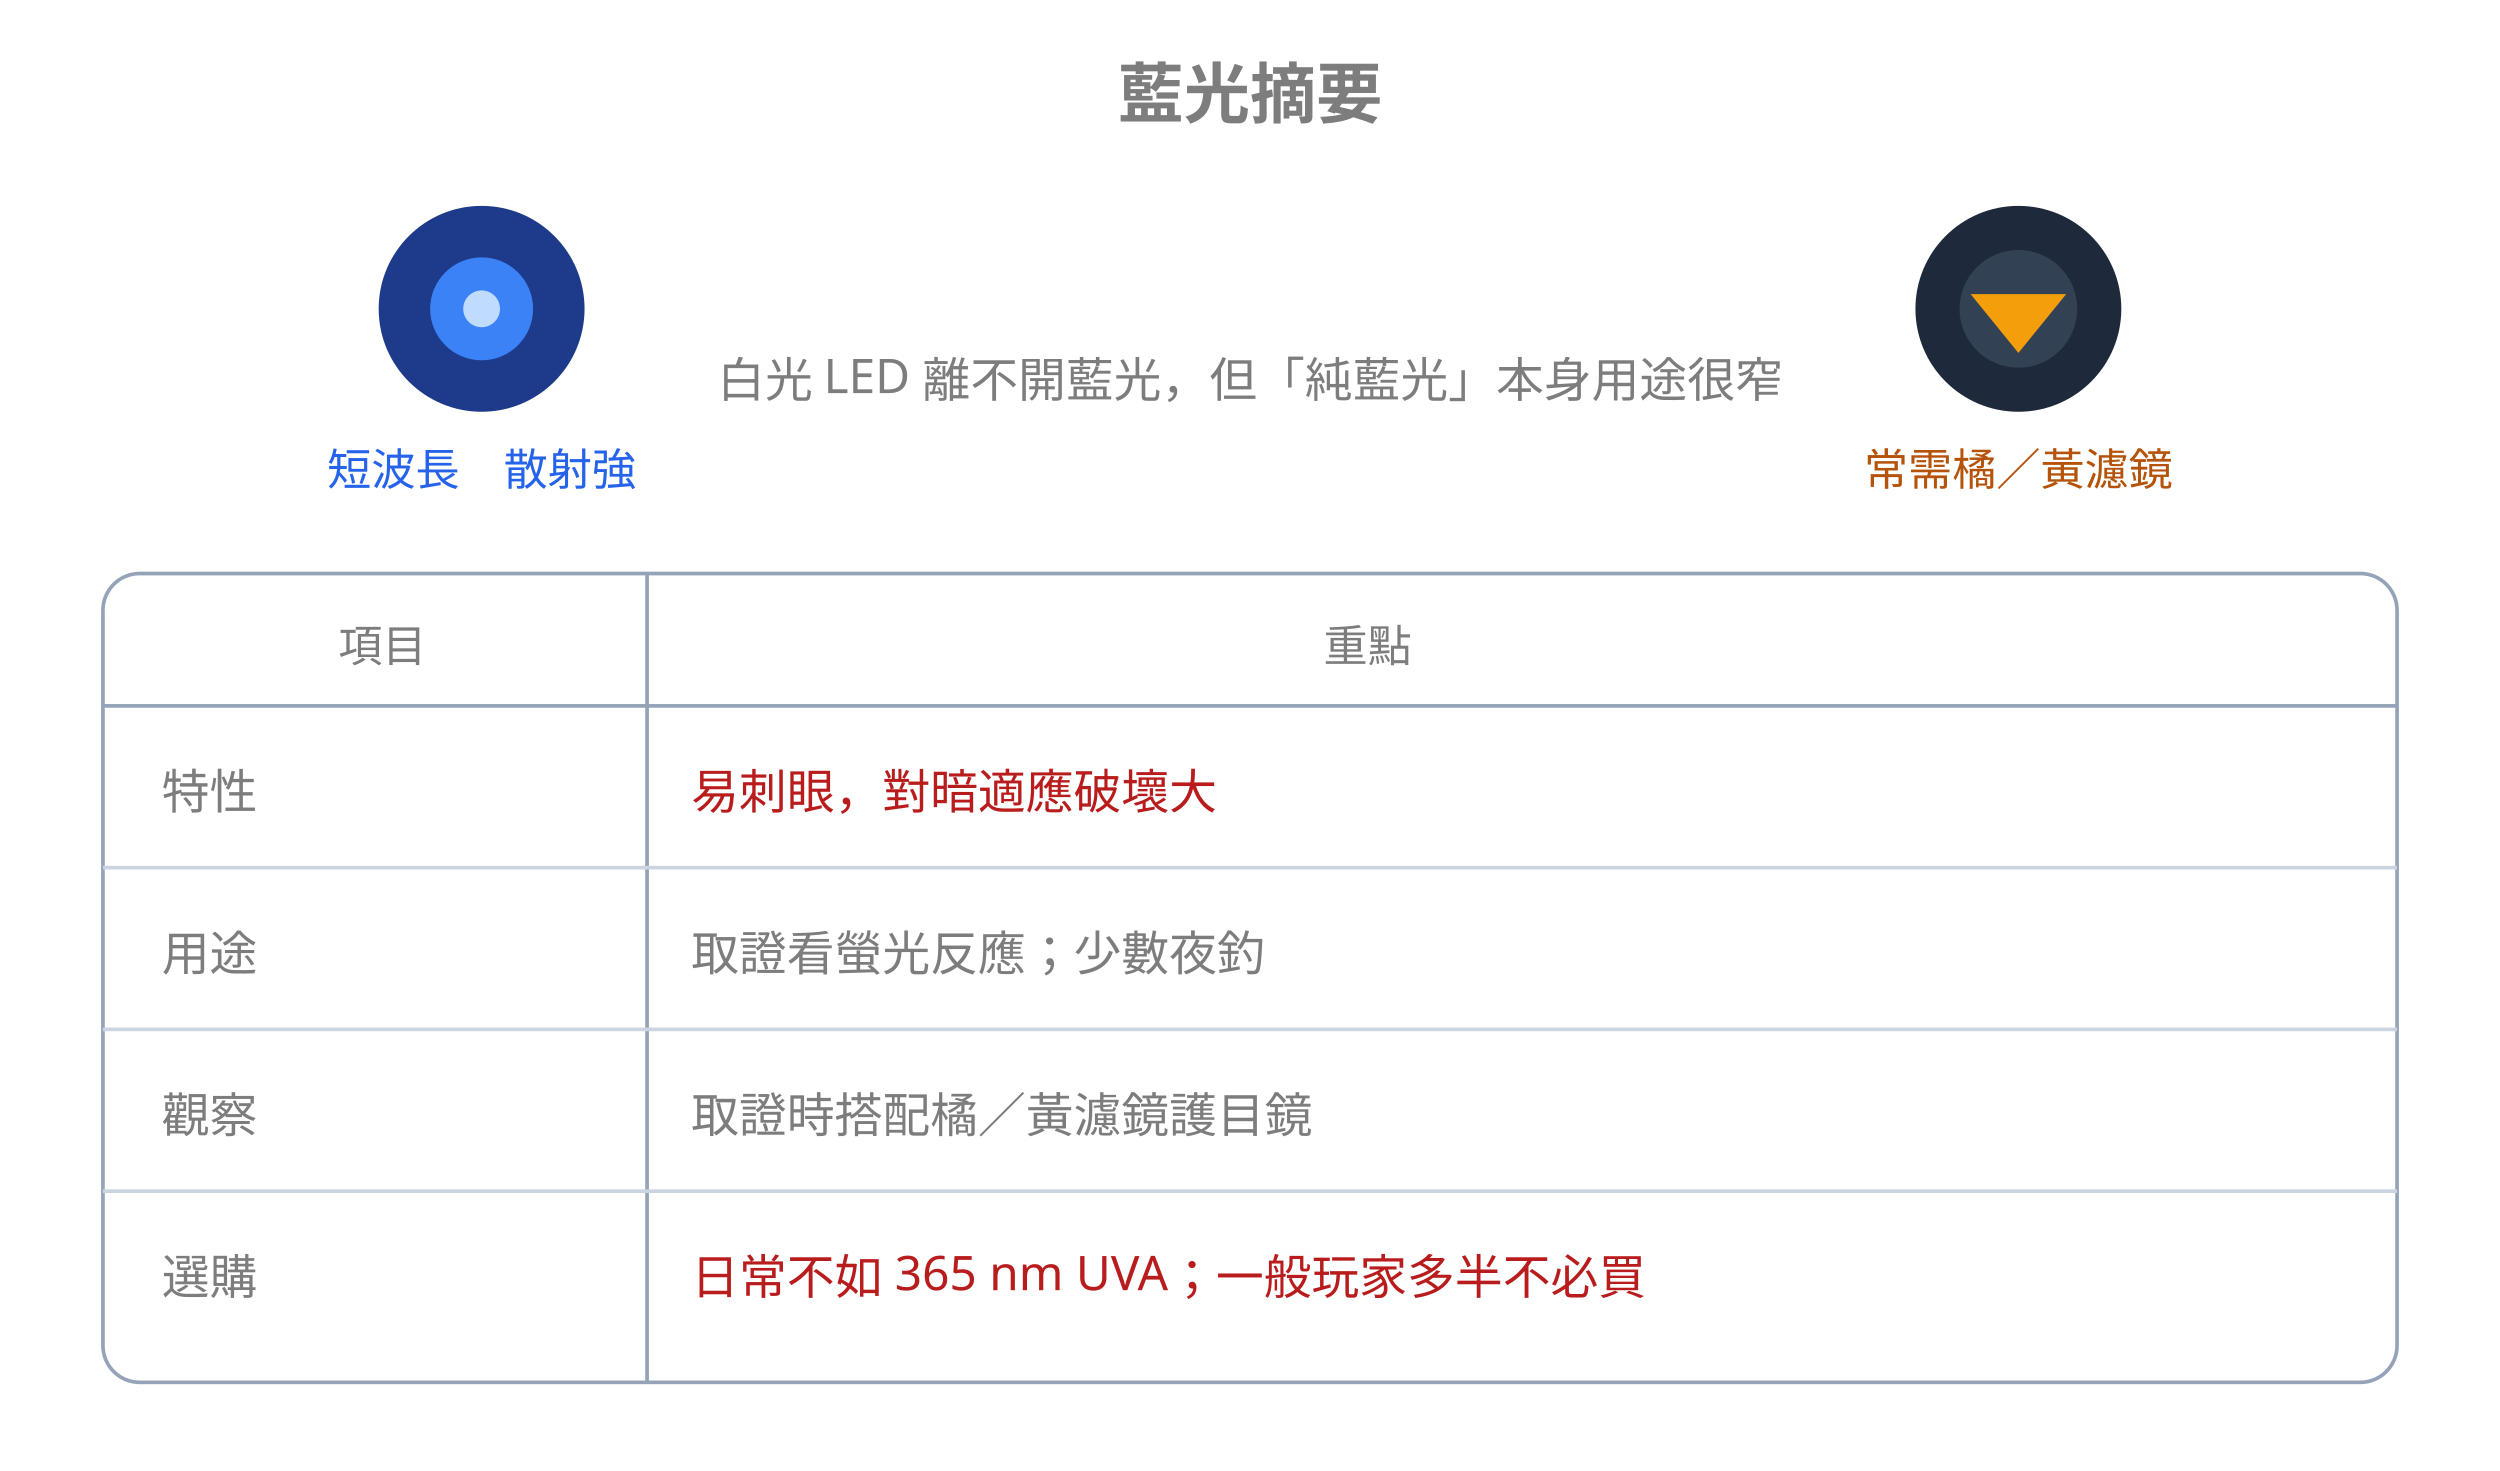
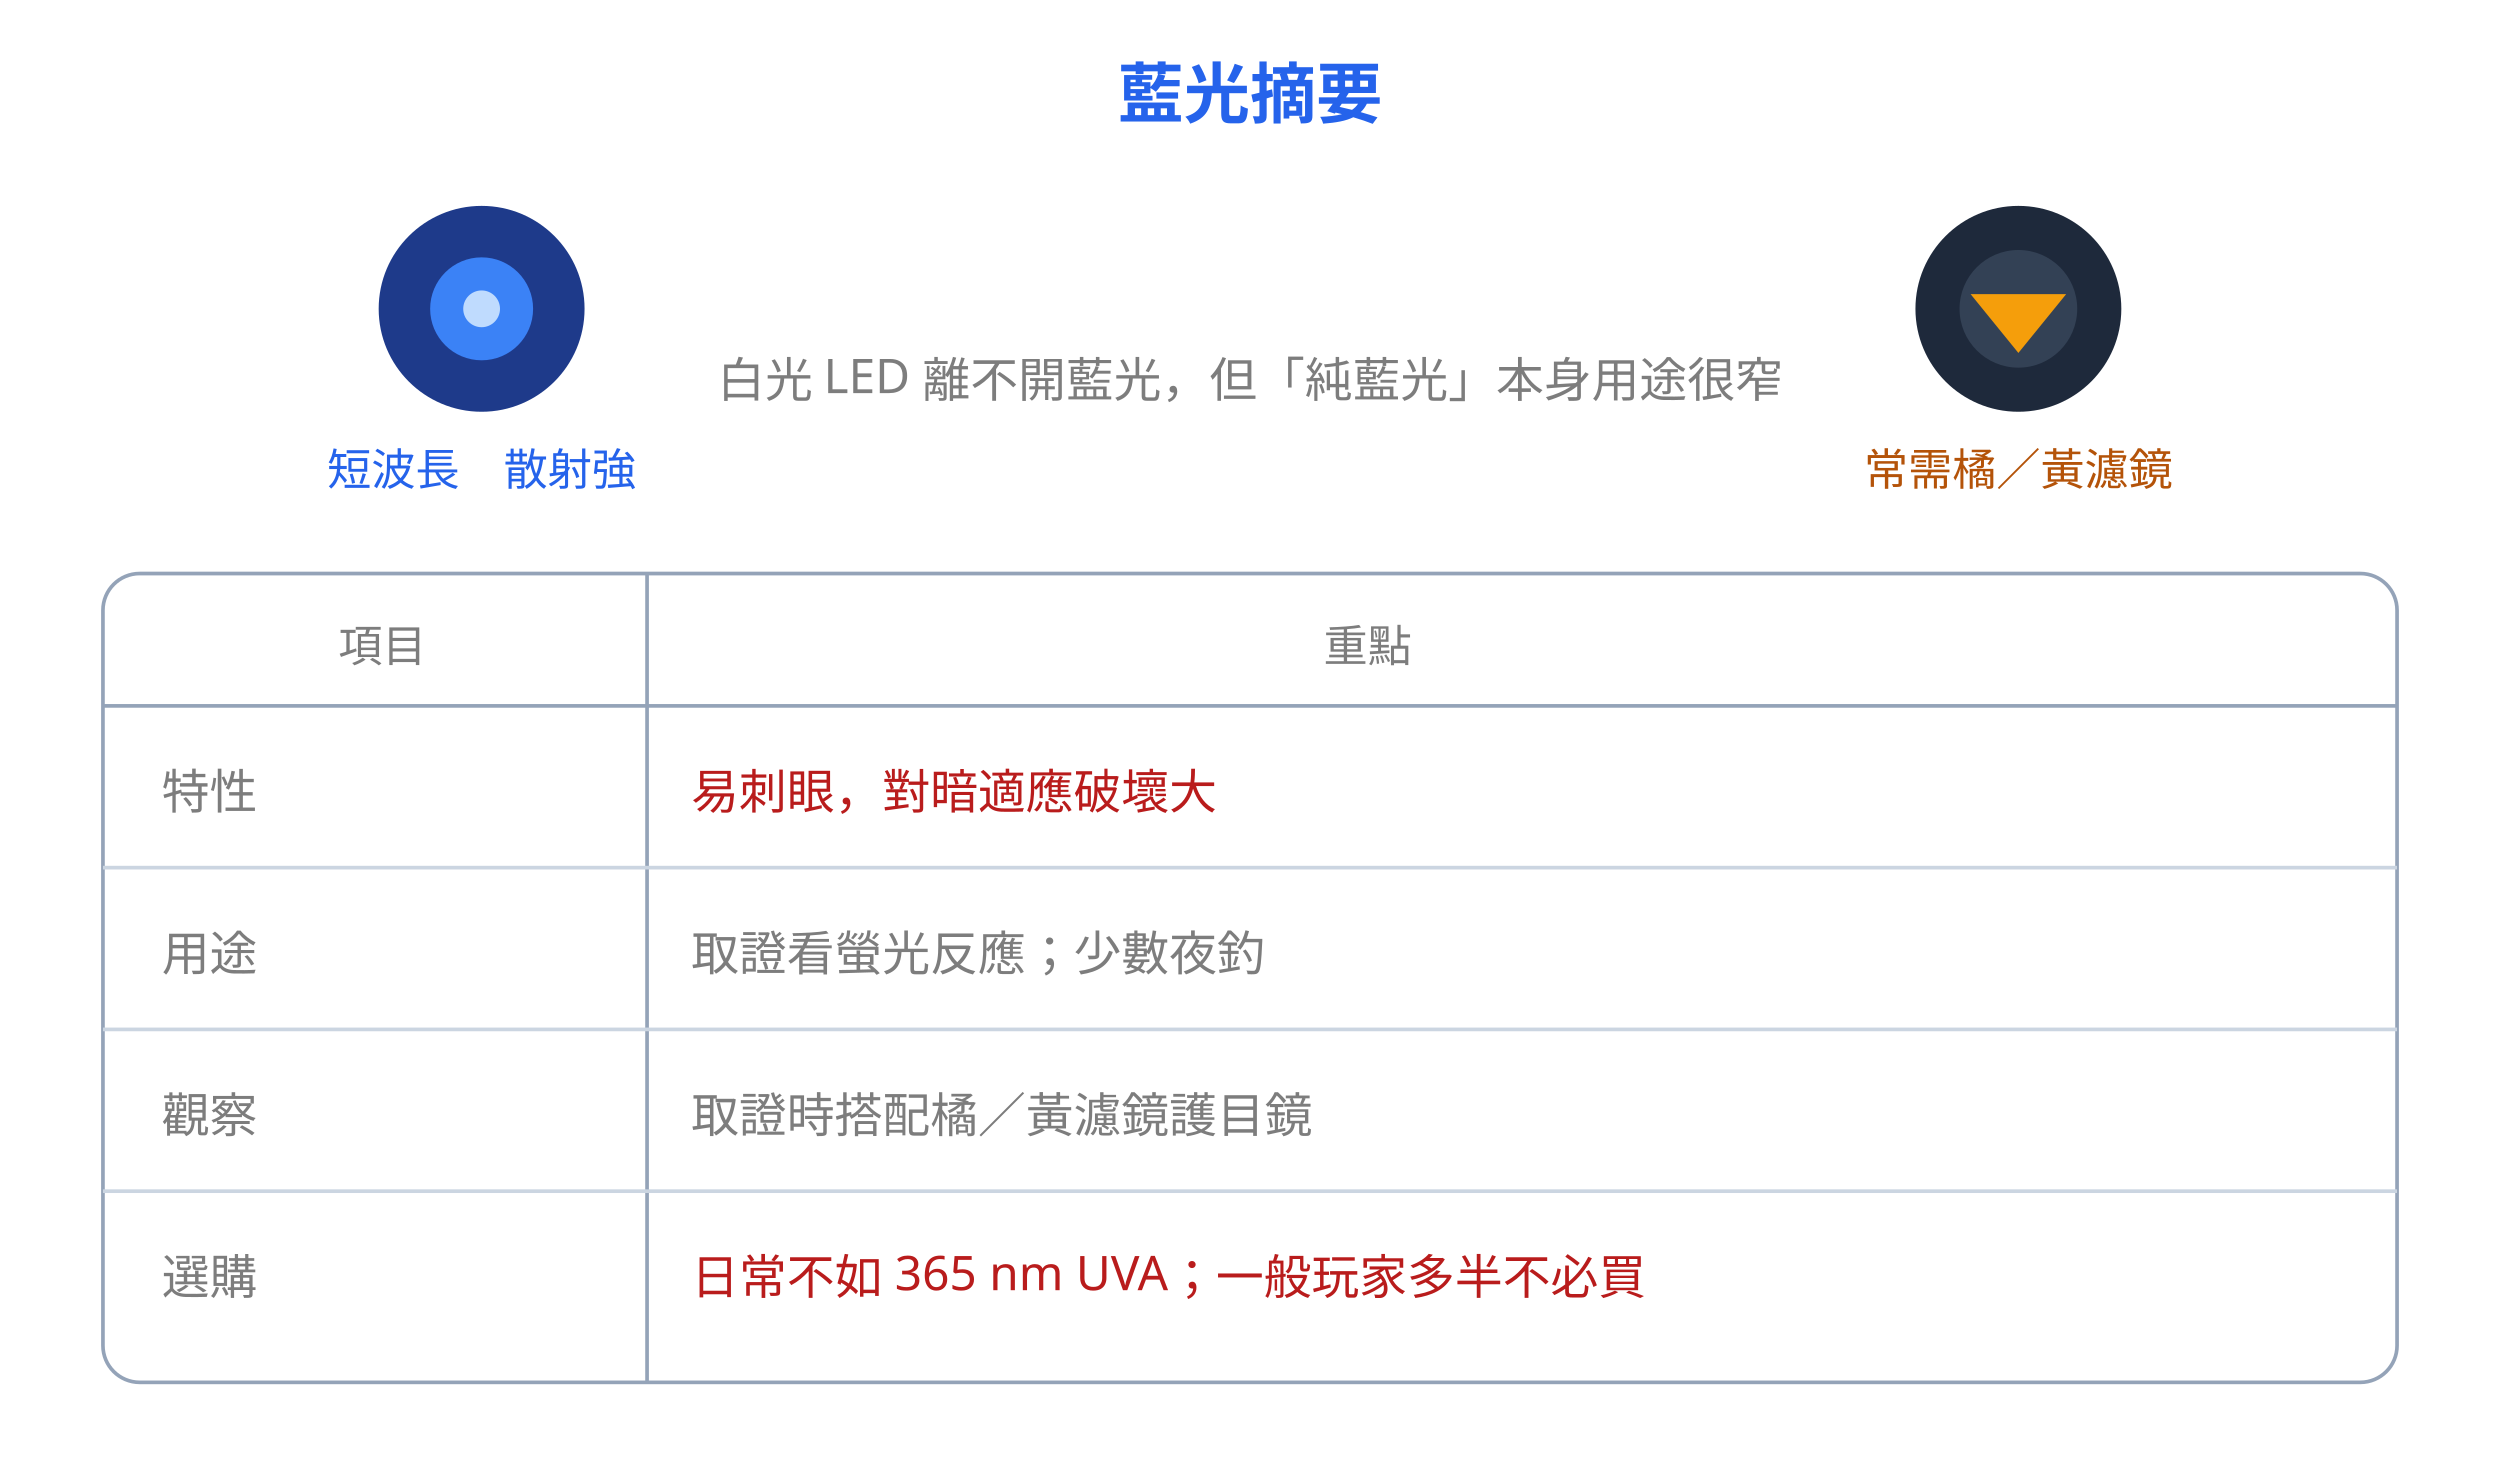
<svg xmlns="http://www.w3.org/2000/svg" viewBox="0 0 680 400" role="img" aria-label="藍光摘要：短波長、易刺眼，用途偏取證" color="#7d7d7d">
  <circle cx="131" cy="84" r="28" fill="#1e3a8a" />
  <circle cx="131" cy="84" r="14" fill="#3b82f6" />
  <circle cx="131" cy="84" r="5" fill="#bfdbfe" />
  <text x="131" y="132" text-anchor="middle" fill="#2563eb" font-size="12" font-family="sans-serif">短波長　散射強</text>
  <circle cx="549" cy="84" r="28" fill="#1e293b" />
  <circle cx="549" cy="84" r="16" fill="#334155" />
  <path d="M536,80 L562,80 L549,96 Z" fill="#f59e0b" />
  <text x="549" y="132" text-anchor="middle" fill="#b45309" font-size="12" font-family="sans-serif">常需橘／黃濾鏡</text>
-   <text x="340" y="32" text-anchor="middle" fill="currentColor" font-size="18" font-family="sans-serif" font-weight="700">藍光摘要</text>
+   <text x="340" y="32" text-anchor="middle" fill="#2563eb" font-size="18" font-family="sans-serif" font-weight="700">藍光摘要</text>
  <text x="340" y="108" text-anchor="middle" fill="currentColor" font-size="13" font-family="sans-serif">白光 LED 離不開藍光，但「純藍光」本身用途很窄</text>
  <rect x="28" y="156" width="624" height="220" rx="10" fill="none" stroke="#94a3b8" />
  <text x="92" y="180" fill="currentColor" font-size="12" font-family="sans-serif">項目</text>
  <text x="360" y="180" fill="currentColor" font-size="12" font-family="sans-serif">重點</text>
  <line x1="28" y1="192" x2="652" y2="192" stroke="#94a3b8" />
  <line x1="176" y1="156" x2="176" y2="376" stroke="#94a3b8" />
  <text x="44" y="220" fill="currentColor" font-size="13" font-family="sans-serif">特性</text>
  <text x="188" y="220" fill="#b91c1c" font-size="13" font-family="sans-serif">易刺眼，對暗適應破壞大</text>
  <line x1="28" y1="236" x2="652" y2="236" stroke="#cbd5e1" />
  <text x="44" y="264" fill="currentColor" font-size="13" font-family="sans-serif">用途</text>
  <text x="188" y="264" fill="currentColor" font-size="13" font-family="sans-serif">取證看螢光反應；少數夜釣</text>
  <line x1="28" y1="280" x2="652" y2="280" stroke="#cbd5e1" />
  <text x="44" y="308" fill="currentColor" font-size="13" font-family="sans-serif">觀察</text>
  <text x="188" y="308" fill="currentColor" font-size="13" font-family="sans-serif">取證時搭配橘／黃濾鏡護目鏡</text>
  <line x1="28" y1="324" x2="652" y2="324" stroke="#cbd5e1" />
  <text x="44" y="352" fill="currentColor" font-size="13" font-family="sans-serif">選購</text>
  <text x="188" y="352" fill="#b91c1c" font-size="13" font-family="sans-serif">日常不如 365 nm UVA；一般玩家多半不必買</text>
</svg>
